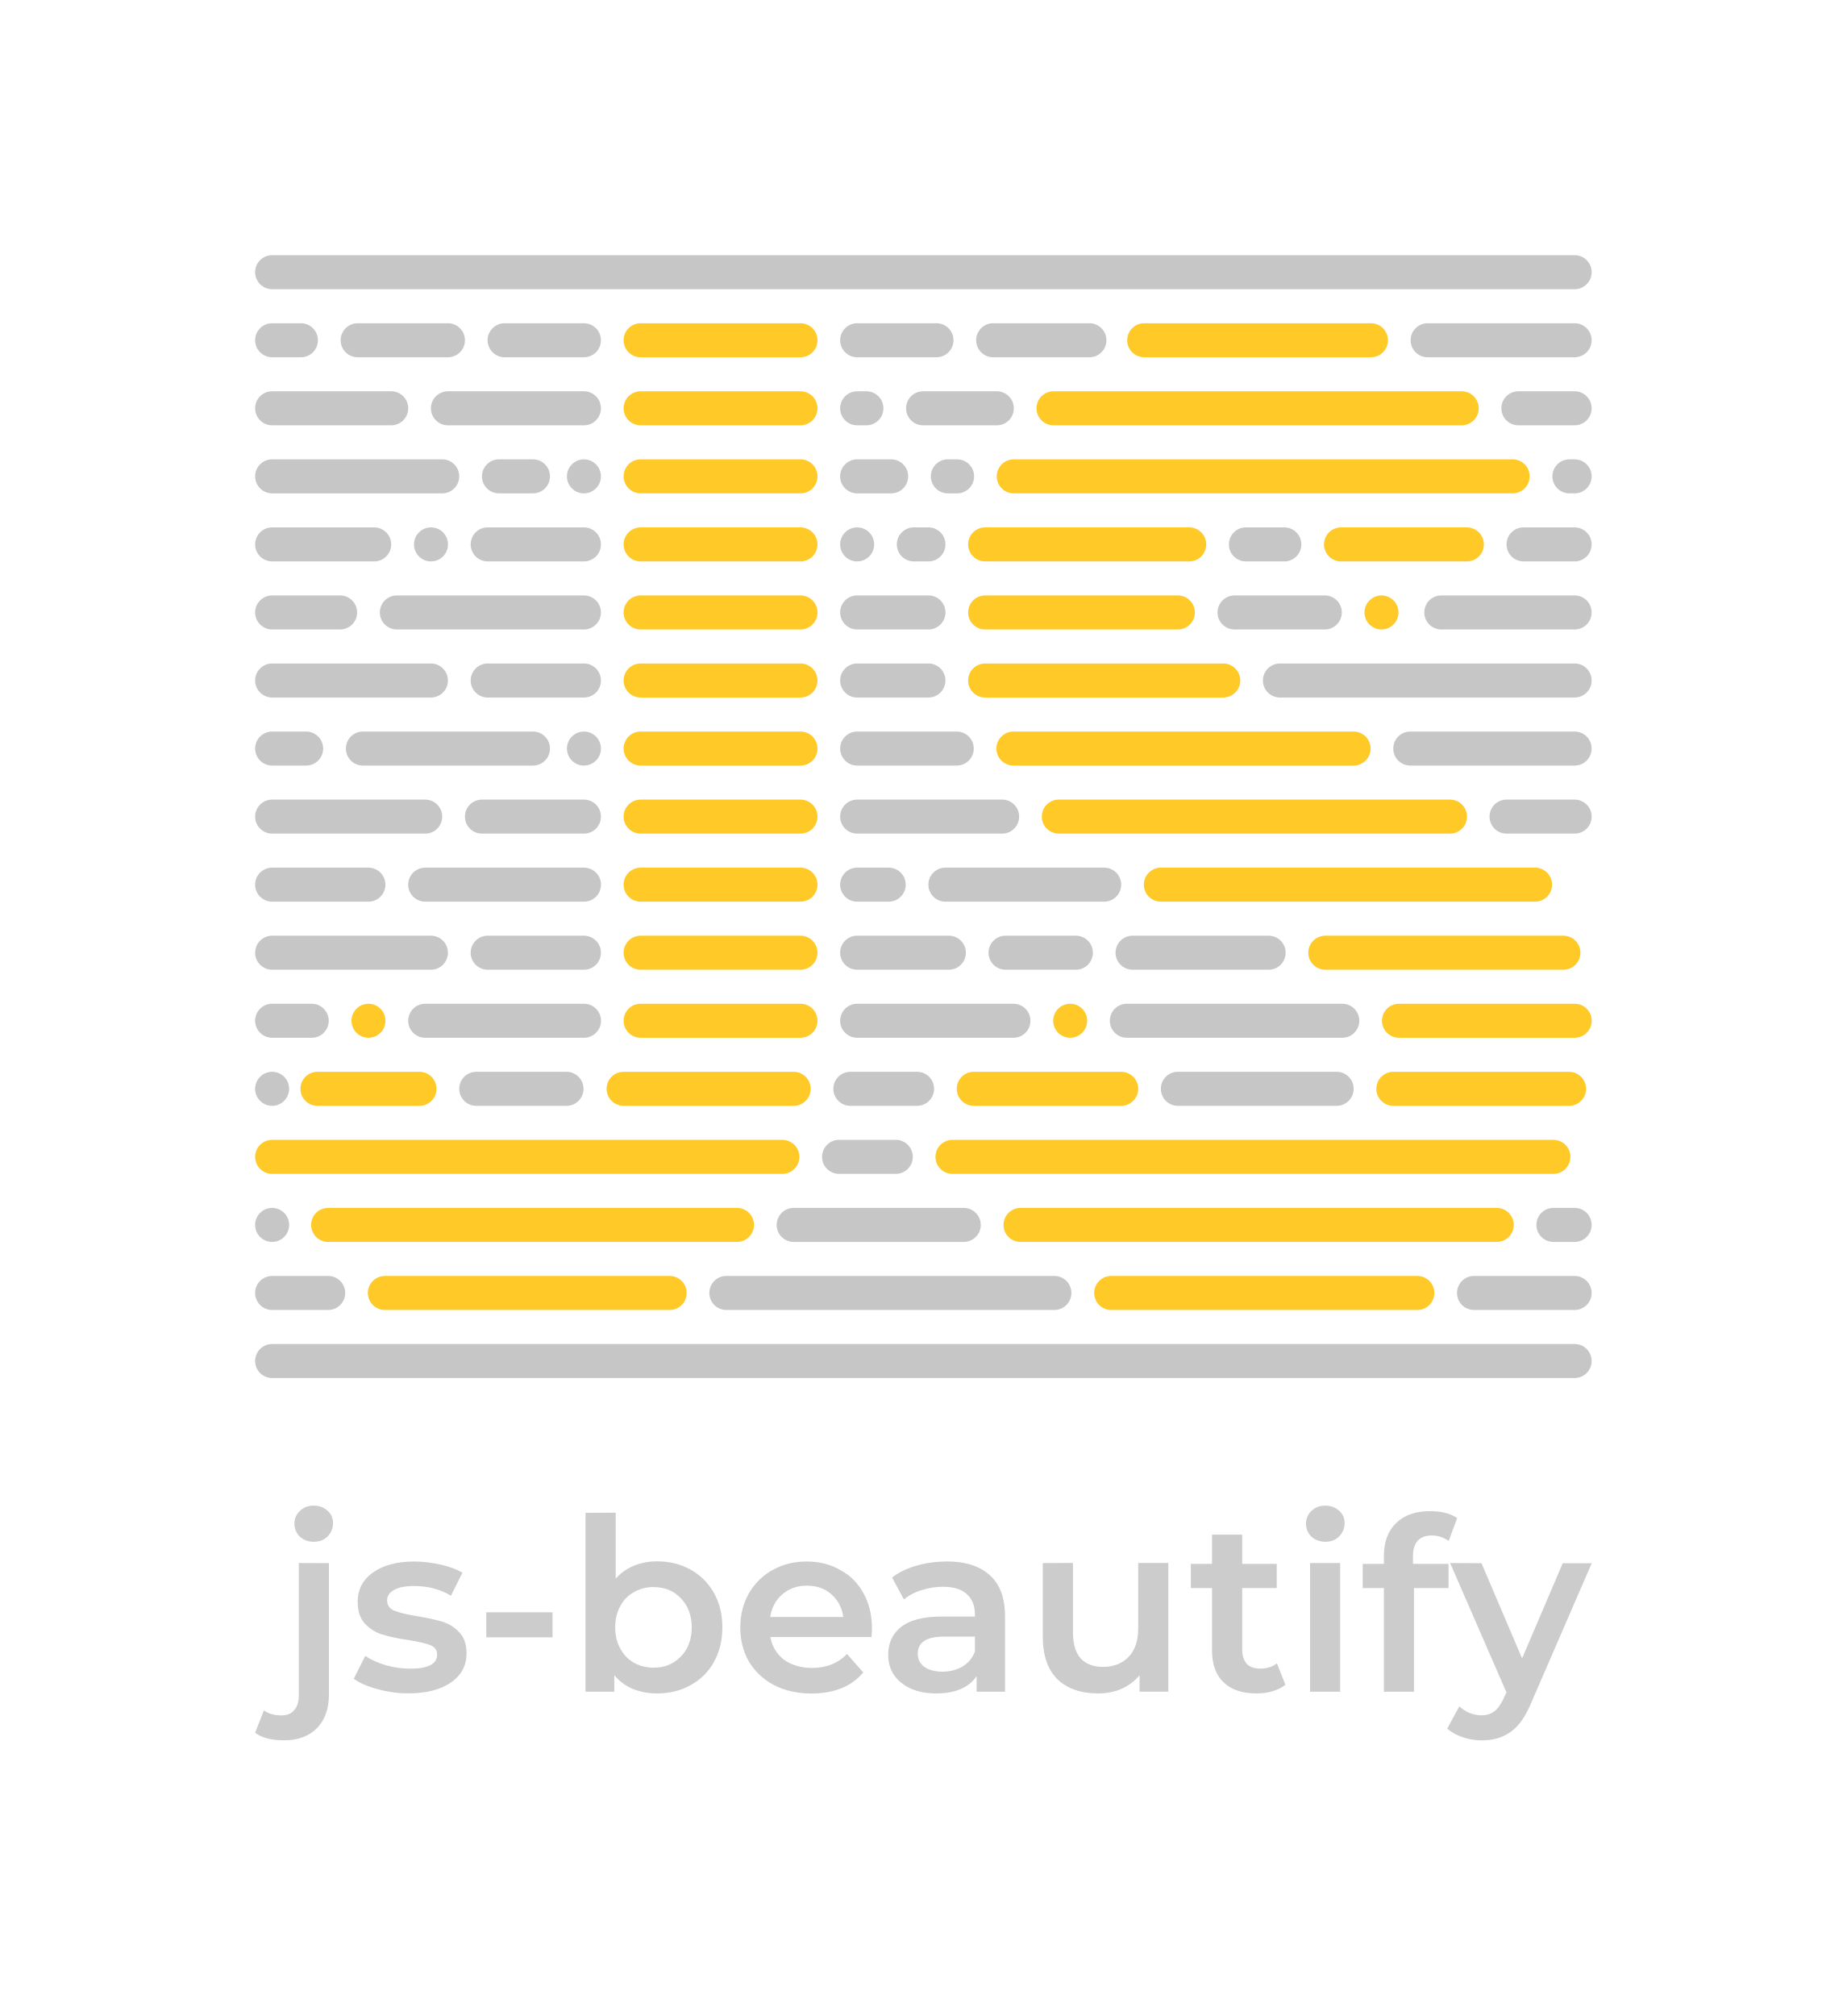
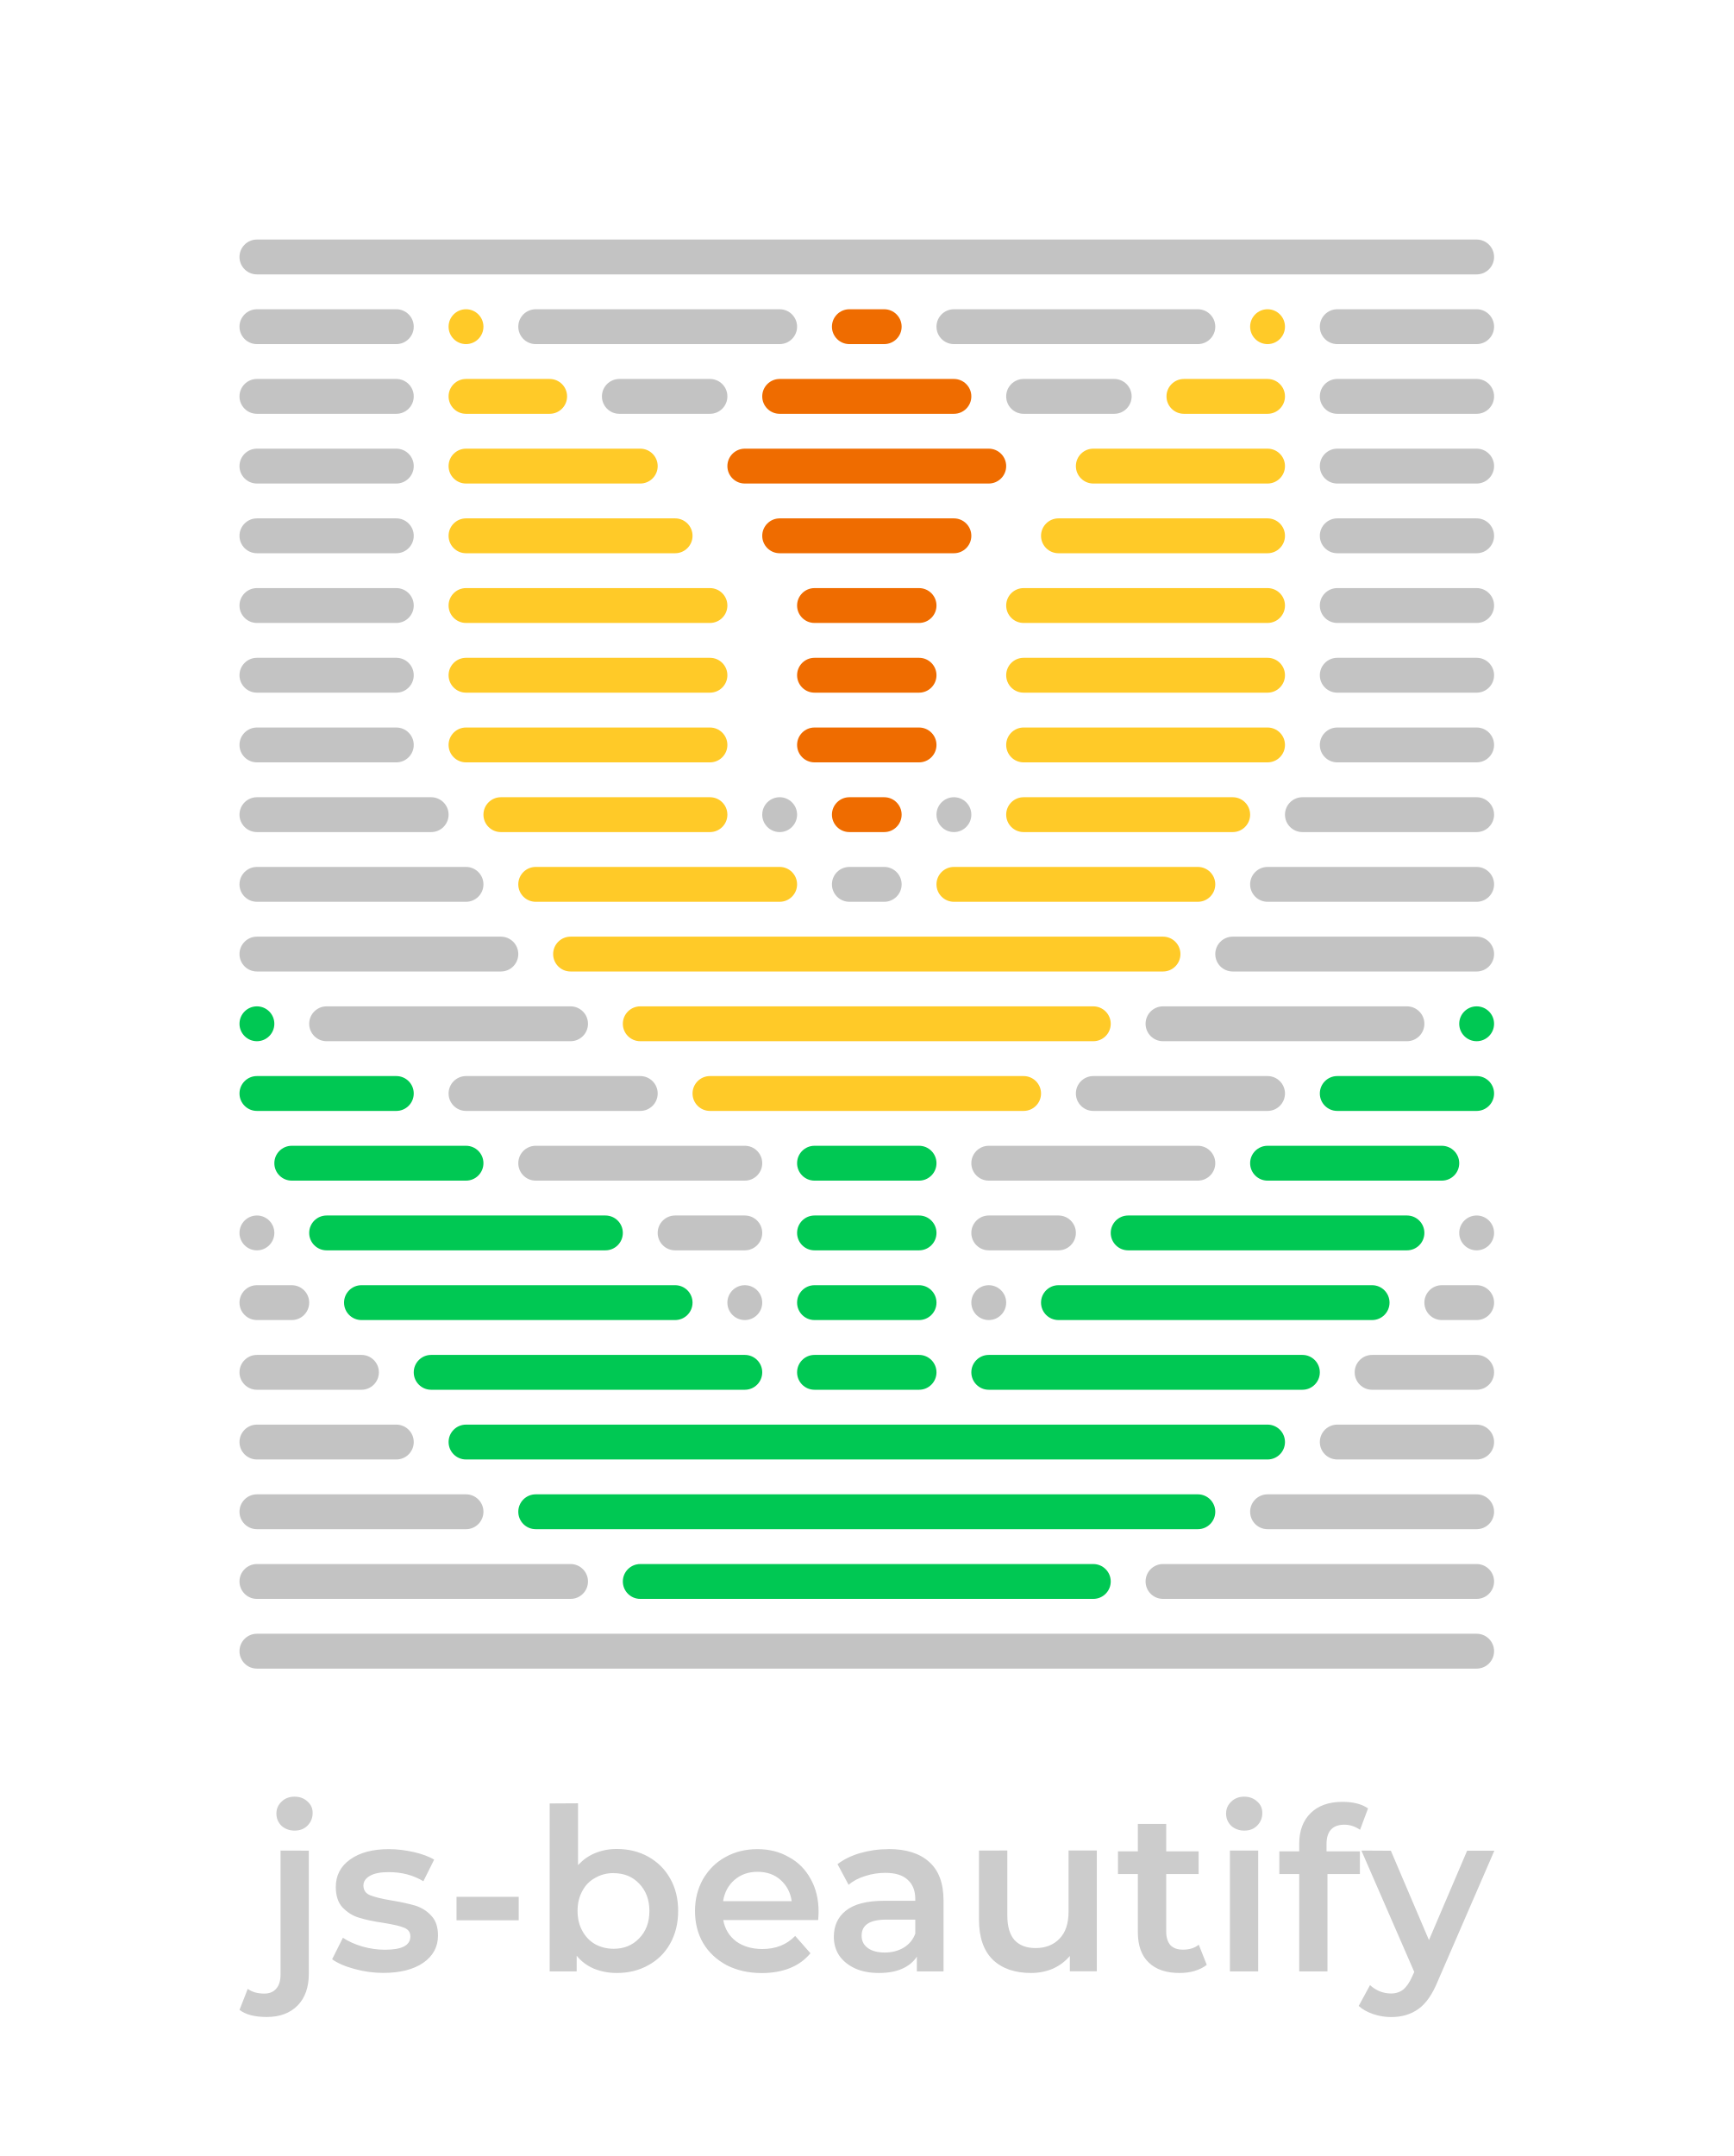
- <svg xmlns="http://www.w3.org/2000/svg" version="1.1" viewBox="0 0 217.168 237">
-   <g id="javascript">
-     <rect x="43.256" y="150" width="37.488" height="4" rx="2" fill="#ffca28" />
-     <rect x="36.584" y="142" width="52.08" height="4" rx="2" fill="#ffca28" />
-     <rect x="30" y="134" width="64" height="4" rx="2" fill="#ffca28" />
-     <rect x="35.328" y="126" width="16" height="4" rx="2" fill="#ffca28" />
-     <rect x="41.328" y="118" width="4" height="4" rx="2" fill="#ffca28" />
-     <rect x="71.328" y="126" width="24" height="4" rx="2" fill="#ffca28" />
-     <rect x="73.328" y="118" width="22.8" height="4" rx="2" fill="#ffca28" />
-     <rect x="73.328" y="110" width="22.8" height="4" rx="2" fill="#ffca28" />
-     <rect x="73.328" y="102" width="22.8" height="4" rx="2" fill="#ffca28" />
-     <rect x="73.328" y="94" width="22.8" height="4" rx="2" fill="#ffca28" />
-     <rect x="73.328" y="86" width="22.8" height="4" rx="2" fill="#ffca28" />
-     <rect x="73.328" y="78" width="22.8" height="4" rx="2" fill="#ffca28" />
-     <rect x="73.328" y="70" width="22.8" height="4" rx="2" fill="#ffca28" />
-     <rect x="73.328" y="62" width="22.8" height="4" rx="2" fill="#ffca28" />
-     <rect x="73.328" y="54" width="22.8" height="4" rx="2" fill="#ffca28" />
-     <rect x="73.328" y="46" width="22.8" height="4" rx="2" fill="#ffca28" />
-     <rect x="73.328" y="38" width="22.8" height="4" rx="2" fill="#ffca28" />
-     <rect x="128.664" y="150" width="40" height="4" rx="2" fill="#ffca28" />
-     <rect x="118" y="142" width="60" height="4" rx="2" fill="#ffca28" />
-     <rect x="110" y="134" width="74.664" height="4" rx="2" fill="#ffca28" />
-     <rect x="112.504" y="126" width="21.336" height="4" rx="2" fill="#ffca28" />
-     <rect x="123.84" y="118" width="4" height="4" rx="2" fill="#ffca28" />
-     <rect x="161.84" y="126" width="24.664" height="4" rx="2" fill="#ffca28" />
-     <rect x="162.504" y="118" width="24.664" height="4" rx="2" fill="#ffca28" />
-     <rect x="153.84" y="110" width="32" height="4" rx="2" fill="#ffca28" />
-     <rect x="134.504" y="102" width="48" height="4" rx="2" fill="#ffca28" />
-     <rect x="122.504" y="94" width="50" height="4" rx="2" fill="#ffca28" />
-     <rect x="117.168" y="86" width="44" height="4" rx="2" fill="#ffca28" />
-     <rect x="113.84" y="78" width="32" height="4" rx="2" fill="#ffca28" />
-     <rect x="113.84" y="70" width="26.664" height="4" rx="2" fill="#ffca28" />
-     <rect x="113.84" y="62" width="28" height="4" rx="2" fill="#ffca28" />
-     <rect x="160.448" y="70" width="4" height="4" rx="2" fill="#ffca28" />
-     <rect x="155.688" y="62" width="18.8" height="4" rx="2" fill="#ffca28" />
-     <rect x="117.208" y="54" width="62.664" height="4" rx="2" fill="#ffca28" />
-     <rect x="121.88" y="46" width="52" height="4" rx="2" fill="#ffca28" />
-     <rect x="132.544" y="38" width="30.664" height="4" rx="2" fill="#ffca28" />
+ <svg xmlns="http://www.w3.org/2000/svg" version="1.1" viewBox="0 0 217.168 270">
+   <g id="tulip" transform="matrix(0.873, 0, 0, 0.873, 3.807, 16.903)">
+     <rect width="5" height="5" x="60" y="25" fill="#ffca28" rx="2.5" ry="2.5" />
+     <rect width="10" height="5" x="115" y="25" fill="#ef6c00" rx="2.5" ry="2.5" />
+     <rect width="5" height="5" x="175" y="25" fill="#ffca28" rx="2.5" ry="2.5" />
+     <rect width="17" height="5" x="60" y="35" fill="#ffca28" rx="2.5" ry="2.5" />
+     <rect width="30" height="5" x="105" y="35" fill="#ef6c00" rx="2.5" ry="2.5" />
+     <rect width="17" height="5" x="163" y="35" fill="#ffca28" rx="2.5" ry="2.5" />
+     <rect width="30" height="5" x="60" y="45" fill="#ffca28" rx="2.5" ry="2.5" />
+     <rect width="40" height="5" x="100" y="45" fill="#ef6c00" rx="2.5" ry="2.5" />
+     <rect width="30" height="5" x="150" y="45" fill="#ffca28" rx="2.5" ry="2.5" />
+     <rect width="35" height="5" x="60" y="55" fill="#ffca28" rx="2.5" ry="2.5" />
+     <rect width="30" height="5" x="105" y="55" fill="#ef6c00" rx="2.5" ry="2.5" />
+     <rect width="35" height="5" x="145" y="55" fill="#ffca28" rx="2.5" ry="2.5" />
+     <rect width="40" height="5" x="60" y="65" fill="#ffca28" rx="2.5" ry="2.5" />
+     <rect width="20" height="5" x="110" y="65" fill="#ef6c00" rx="2.5" ry="2.5" />
+     <rect width="40" height="5" x="140" y="65" fill="#ffca28" rx="2.5" ry="2.5" />
+     <rect width="40" height="5" x="60" y="75" fill="#ffca28" rx="2.5" ry="2.5" />
+     <rect width="20" height="5" x="110" y="75" fill="#ef6c00" rx="2.5" ry="2.5" />
+     <rect width="40" height="5" x="140" y="75" fill="#ffca28" rx="2.5" ry="2.5" />
+     <rect width="40" height="5" x="60" y="85" fill="#ffca28" rx="2.5" ry="2.5" />
+     <rect width="20" height="5" x="110" y="85" fill="#ef6c00" rx="2.5" ry="2.5" />
+     <rect width="40" height="5" x="140" y="85" fill="#ffca28" rx="2.5" ry="2.5" />
+     <rect width="35" height="5" x="65" y="95" fill="#ffca28" rx="2.5" ry="2.5" />
+     <rect width="10" height="5" x="115" y="95" fill="#ef6c00" rx="2.5" ry="2.5" />
+     <rect width="35" height="5" x="140" y="95" fill="#ffca28" rx="2.5" ry="2.5" />
+     <rect width="40" height="5" x="70" y="105" fill="#ffca28" rx="2.5" ry="2.5" />
+     <rect width="40" height="5" x="130" y="105" fill="#ffca28" rx="2.5" ry="2.5" />
+     <rect width="90" height="5" x="75" y="115" fill="#ffca28" rx="2.5" ry="2.5" />
+     <rect width="5" height="5" x="30" y="125" fill="#00c853" rx="2.5" ry="2.5" />
+     <rect width="70" height="5" x="85" y="125" fill="#ffca28" rx="2.5" ry="2.5" />
+     <rect width="5" height="5" x="205" y="125" fill="#00c853" rx="2.5" ry="2.5" />
+     <rect width="25" height="5" x="30" y="135" fill="#00c853" rx="2.5" ry="2.5" />
+     <rect width="50" height="5" x="95" y="135" fill="#ffca28" rx="2.5" ry="2.5" />
+     <rect width="25" height="5" x="185" y="135" fill="#00c853" rx="2.5" ry="2.5" />
+     <rect width="30" height="5" x="35" y="145" fill="#00c853" rx="2.5" ry="2.5" />
+     <rect width="20" height="5" x="110" y="145" fill="#00c853" rx="2.5" ry="2.5" />
+     <rect width="30" height="5" x="175" y="145" fill="#00c853" rx="2.5" ry="2.5" />
+     <rect width="45" height="5" x="40" y="155" fill="#00c853" rx="2.5" ry="2.5" />
+     <rect width="20" height="5" x="110" y="155" fill="#00c853" rx="2.5" ry="2.5" />
+     <rect width="45" height="5" x="155" y="155" fill="#00c853" rx="2.5" ry="2.5" />
+     <rect width="50" height="5" x="45" y="165" fill="#00c853" rx="2.5" ry="2.5" />
+     <rect width="20" height="5" x="110" y="165" fill="#00c853" rx="2.5" ry="2.5" />
+     <rect width="50" height="5" x="145" y="165" fill="#00c853" rx="2.5" ry="2.5" />
+     <rect width="50" height="5" x="55" y="175" fill="#00c853" rx="2.5" ry="2.5" />
+     <rect width="20" height="5" x="110" y="175" fill="#00c853" rx="2.5" ry="2.5" />
+     <rect width="50" height="5" x="135" y="175" fill="#00c853" rx="2.5" ry="2.5" />
+     <rect width="120" height="5" x="60" y="185" fill="#00c853" rx="2.5" ry="2.5" />
+     <rect width="100" height="5" x="70" y="195" fill="#00c853" rx="2.5" ry="2.5" />
+     <rect width="70" height="5" x="85" y="205" fill="#00c853" rx="2.5" ry="2.5" />
  </g>
-   <g id="waterfall">
-     <rect x="30" y="158" width="157.16" height="4" rx="2" fill="#888888" fill-opacity="0.48" />
-     <rect x="30" y="150" width="10.592" height="4" rx="2" fill="#888888" fill-opacity="0.48" />
-     <rect x="30" y="142" width="4" height="4" rx="2" fill="#888888" fill-opacity="0.48" />
-     <rect x="30" y="126" width="4" height="4" rx="2" fill="#888888" fill-opacity="0.48" />
-     <rect x="30" y="118" width="8.656" height="4" rx="2" fill="#888888" fill-opacity="0.48" />
-     <rect x="54" y="126" width="14.616" height="4" rx="2" fill="#888888" fill-opacity="0.48" />
-     <rect x="48" y="118" width="22.672" height="4" rx="2" fill="#888888" fill-opacity="0.48" />
-     <rect x="30" y="110" width="22.672" height="4" rx="2" fill="#888888" fill-opacity="0.48" />
-     <rect x="55.345" y="110" width="15.32" height="4" rx="2" fill="#888888" fill-opacity="0.48" />
-     <rect x="30" y="102" width="15.32" height="4" rx="2" fill="#888888" fill-opacity="0.48" />
-     <rect x="48" y="102" width="22.672" height="4" rx="2" fill="#888888" fill-opacity="0.48" />
-     <rect x="30" y="94" width="22" height="4" rx="2" fill="#888888" fill-opacity="0.48" />
-     <rect x="54.672" y="94" width="15.992" height="4" rx="2" fill="#888888" fill-opacity="0.48" />
-     <rect x="30" y="86" width="8" height="4" rx="2" fill="#888888" fill-opacity="0.48" />
-     <rect x="40.672" y="86" width="24" height="4" rx="2" fill="#888888" fill-opacity="0.48" />
-     <rect x="66.664" y="86" width="4" height="4" rx="2" fill="#888888" fill-opacity="0.48" />
-     <rect x="30" y="78" width="22.672" height="4" rx="2" fill="#888888" fill-opacity="0.48" />
-     <rect x="55.345" y="78" width="15.32" height="4" rx="2" fill="#888888" fill-opacity="0.48" />
-     <rect x="30" y="70" width="11.992" height="4" rx="2" fill="#888888" fill-opacity="0.48" />
-     <rect x="44.664" y="70" width="26" height="4" rx="2" fill="#888888" fill-opacity="0.48" />
-     <rect x="30" y="62" width="16" height="4" rx="2" fill="#888888" fill-opacity="0.48" />
-     <rect x="48.68" y="62" width="4" height="4" rx="2" fill="#888888" fill-opacity="0.48" />
-     <rect x="55.345" y="62" width="15.32" height="4" rx="2" fill="#888888" fill-opacity="0.48" />
-     <rect x="30" y="54" width="24" height="4" rx="2" fill="#888888" fill-opacity="0.48" />
-     <rect x="56.672" y="54" width="8" height="4" rx="2" fill="#888888" fill-opacity="0.48" />
-     <rect x="66.664" y="54" width="4" height="4" rx="2" fill="#888888" fill-opacity="0.48" />
-     <rect x="30" y="46" width="18" height="4" rx="2" fill="#888888" fill-opacity="0.48" />
-     <rect x="50.672" y="46" width="19.992" height="4" rx="2" fill="#888888" fill-opacity="0.48" />
-     <rect x="30" y="38" width="7.384" height="4" rx="2" fill="#888888" fill-opacity="0.48" />
-     <rect x="40.056" y="38" width="14.616" height="4" rx="2" fill="#888888" fill-opacity="0.48" />
-     <rect x="57.336" y="38" width="13.328" height="4" rx="2" fill="#888888" fill-opacity="0.48" />
-     <rect x="83.408" y="150" width="42.576" height="4" rx="2" fill="#888888" fill-opacity="0.48" />
-     <rect x="91.328" y="142" width="24" height="4" rx="2" fill="#888888" fill-opacity="0.48" />
-     <rect x="96.664" y="134" width="10.672" height="4" rx="2" fill="#888888" fill-opacity="0.48" />
-     <rect x="97.993" y="126" width="11.848" height="4" rx="2" fill="#888888" fill-opacity="0.48" />
-     <rect x="136.504" y="126" width="22.672" height="4" rx="2" fill="#888888" fill-opacity="0.48" />
-     <rect x="98.792" y="118" width="22.376" height="4" rx="2" fill="#888888" fill-opacity="0.48" />
-     <rect x="130.504" y="118" width="29.336" height="4" rx="2" fill="#888888" fill-opacity="0.48" />
-     <rect x="98.792" y="110" width="14.784" height="4" rx="2" fill="#888888" fill-opacity="0.48" />
-     <rect x="116.24" y="110" width="12.272" height="4" rx="2" fill="#888888" fill-opacity="0.48" />
-     <rect x="131.176" y="110" width="20" height="4" rx="2" fill="#888888" fill-opacity="0.48" />
-     <rect x="98.792" y="102" width="7.712" height="4" rx="2" fill="#888888" fill-opacity="0.48" />
-     <rect x="109.168" y="102" width="22.672" height="4" rx="2" fill="#888888" fill-opacity="0.48" />
-     <rect x="98.792" y="94" width="21.048" height="4" rx="2" fill="#888888" fill-opacity="0.48" />
-     <rect x="98.792" y="86" width="15.712" height="4" rx="2" fill="#888888" fill-opacity="0.48" />
-     <rect x="98.792" y="78" width="12.384" height="4" rx="2" fill="#888888" fill-opacity="0.48" />
-     <rect x="98.792" y="70" width="12.384" height="4" rx="2" fill="#888888" fill-opacity="0.48" />
-     <rect x="98.792" y="62" width="4" height="4" rx="2" fill="#888888" fill-opacity="0.48" />
-     <rect x="105.456" y="62" width="5.72" height="4" rx="2" fill="#888888" fill-opacity="0.48" />
-     <rect x="98.792" y="54" width="8" height="4" rx="2" fill="#888888" fill-opacity="0.48" />
-     <rect x="109.456" y="54" width="5.088" height="4" rx="2" fill="#888888" fill-opacity="0.48" />
-     <rect x="98.792" y="46" width="5.088" height="4" rx="2" fill="#888888" fill-opacity="0.48" />
-     <rect x="106.544" y="46" width="12.672" height="4" rx="2" fill="#888888" fill-opacity="0.48" />
-     <rect x="98.792" y="38" width="13.328" height="4" rx="2" fill="#888888" fill-opacity="0.48" />
-     <rect x="114.784" y="38" width="15.32" height="4" rx="2" fill="#888888" fill-opacity="0.48" />
-     <rect x="171.328" y="150" width="15.832" height="4" rx="2" fill="#888888" fill-opacity="0.48" />
-     <rect x="180.664" y="142" width="6.496" height="4" rx="2" fill="#888888" fill-opacity="0.48" />
-     <rect x="175.152" y="94" width="12.008" height="4" rx="2" fill="#888888" fill-opacity="0.48" />
-     <rect x="163.832" y="86" width="23.328" height="4" rx="2" fill="#888888" fill-opacity="0.48" />
-     <rect x="148.504" y="78" width="38.656" height="4" rx="2" fill="#888888" fill-opacity="0.48" />
-     <rect x="143.168" y="70" width="14.616" height="4" rx="2" fill="#888888" fill-opacity="0.48" />
-     <rect x="144.504" y="62" width="8.52" height="4" rx="2" fill="#888888" fill-opacity="0.48" />
-     <rect x="167.48" y="70" width="19.68" height="4" rx="2" fill="#888888" fill-opacity="0.48" />
-     <rect x="177.152" y="62" width="10.008" height="4" rx="2" fill="#888888" fill-opacity="0.48" />
-     <rect x="182.544" y="54" width="4.616" height="4" rx="2" fill="#888888" fill-opacity="0.48" />
-     <rect x="176.544" y="46" width="10.616" height="4" rx="2" fill="#888888" fill-opacity="0.48" />
-     <rect x="165.872" y="38" width="21.288" height="4" rx="2" fill="#888888" fill-opacity="0.48" />
-     <rect x="30" y="30" width="157.16" height="4" rx="2" fill="#888888" fill-opacity="0.48" />
+   <g id="waterfall" fill-opacity="0.5" transform="matrix(0.873,0,0,0.873,3.807,16.903)">
+     <rect width="180" height="5" x="30" y="15" fill="#888888" rx="2.5" ry="2.5" />
+     <rect width="25" height="5" x="30" y="25" fill="#888888" rx="2.5" ry="2.5" />
+     <rect width="40" height="5" x="70" y="25" fill="#888888" rx="2.5" ry="2.5" />
+     <rect width="40" height="5" x="130" y="25" fill="#888888" rx="2.5" ry="2.5" />
+     <rect width="25" height="5" x="185" y="25" fill="#888888" rx="2.5" ry="2.5" />
+     <rect width="25" height="5" x="30" y="35" fill="#888888" rx="2.5" ry="2.5" />
+     <rect width="18" height="5" x="82" y="35" fill="#888888" rx="2.5" ry="2.5" />
+     <rect width="18" height="5" x="140" y="35" fill="#888888" rx="2.5" ry="2.5" />
+     <rect width="25" height="5" x="185" y="35" fill="#888888" rx="2.5" ry="2.5" />
+     <rect width="25" height="5" x="30" y="45" fill="#888888" rx="2.5" ry="2.5" />
+     <rect width="25" height="5" x="185" y="45" fill="#888888" rx="2.5" ry="2.5" />
+     <rect width="25" height="5" x="30" y="55" fill="#888888" rx="2.5" ry="2.5" />
+     <rect width="25" height="5" x="185" y="55" fill="#888888" rx="2.5" ry="2.5" />
+     <rect width="25" height="5" x="30" y="65" fill="#888888" rx="2.5" ry="2.5" />
+     <rect width="25" height="5" x="185" y="65" fill="#888888" rx="2.5" ry="2.5" />
+     <rect width="25" height="5" x="30" y="75" fill="#888888" rx="2.5" ry="2.5" />
+     <rect width="25" height="5" x="185" y="75" fill="#888888" rx="2.5" ry="2.5" />
+     <rect width="25" height="5" x="30" y="85" fill="#888888" rx="2.5" ry="2.5" />
+     <rect width="25" height="5" x="185" y="85" fill="#888888" rx="2.5" ry="2.5" />
+     <rect width="30" height="5" x="30" y="95" fill="#888888" rx="2.5" ry="2.5" />
+     <rect width="5" height="5" x="105" y="95" fill="#888888" rx="2.5" ry="2.5" />
+     <rect width="5" height="5" x="130" y="95" fill="#888888" rx="2.5" ry="2.5" />
+     <rect width="30" height="5" x="180" y="95" fill="#888888" rx="2.5" ry="2.5" />
+     <rect width="35" height="5" x="30" y="105" fill="#888888" rx="2.5" ry="2.5" />
+     <rect width="10" height="5" x="115" y="105" fill="#888888" rx="2.5" ry="2.5" />
+     <rect width="35" height="5" x="175" y="105" fill="#888888" rx="2.5" ry="2.5" />
+     <rect width="40" height="5" x="30" y="115" fill="#888888" rx="2.5" ry="2.5" />
+     <rect width="40" height="5" x="170" y="115" fill="#888888" rx="2.5" ry="2.5" />
+     <rect width="40" height="5" x="40" y="125" fill="#888888" rx="2.5" ry="2.5" />
+     <rect width="40" height="5" x="160" y="125" fill="#888888" rx="2.5" ry="2.5" />
+     <rect width="30" height="5" x="60" y="135" fill="#888888" rx="2.5" ry="2.5" />
+     <rect width="30" height="5" x="150" y="135" fill="#888888" rx="2.5" ry="2.5" />
+     <rect width="35" height="5" x="70" y="145" fill="#888888" rx="2.5" ry="2.5" />
+     <rect width="35" height="5" x="135" y="145" fill="#888888" rx="2.5" ry="2.5" />
+     <rect width="5" height="5" x="30" y="155" fill="#888888" rx="2.5" ry="2.5" />
+     <rect width="15" height="5" x="90" y="155" fill="#888888" rx="2.5" ry="2.5" />
+     <rect width="15" height="5" x="135" y="155" fill="#888888" rx="2.5" ry="2.5" />
+     <rect width="5" height="5" x="205" y="155" fill="#888888" rx="2.5" ry="2.5" />
+     <rect width="10" height="5" x="30" y="165" fill="#888888" rx="2.5" ry="2.5" />
+     <rect width="5" height="5" x="100" y="165" fill="#888888" rx="2.5" ry="2.5" />
+     <rect width="5" height="5" x="135" y="165" fill="#888888" rx="2.5" ry="2.5" />
+     <rect width="10" height="5" x="200" y="165" fill="#888888" rx="2.5" ry="2.5" />
+     <rect width="20" height="5" x="30" y="175" fill="#888888" rx="2.5" ry="2.5" />
+     <rect width="20" height="5" x="190" y="175" fill="#888888" rx="2.5" ry="2.5" />
+     <rect width="25" height="5" x="30" y="185" fill="#888888" rx="2.5" ry="2.5" />
+     <rect width="25" height="5" x="185" y="185" fill="#888888" rx="2.5" ry="2.5" />
+     <rect width="35" height="5" x="30" y="195" fill="#888888" rx="2.5" ry="2.5" />
+     <rect width="35" height="5" x="175" y="195" fill="#888888" rx="2.5" ry="2.5" />
+     <rect width="50" height="5" x="30" y="205" fill="#888888" rx="2.5" ry="2.5" />
+     <rect width="50" height="5" x="160" y="205" fill="#888888" rx="2.5" ry="2.5" />
+     <rect width="180" height="5" x="30" y="215" fill="#888888" rx="2.5" ry="2.5" />
  </g>
-   <path id="banner-text" d="m 36.89 177 c -0.64 0 -1.19 0.2 -1.62 0.62 -0.43 0.4 -0.65 0.9 -0.65 1.5 0 0.6 0.22 1.12 0.65 1.54 0.43 0.38 0.99 0.59 1.62 0.59 0.67 0 1.2 -0.2 1.62 -0.62 0.43 -0.43 0.65 -0.97 0.65 -1.59 0 -0.59 -0.22 -1.07 -0.65 -1.44 C 38.08 177.2 37.54 177 36.89 177 Z m 118.95 0 c -0.64 0 -1.19 0.2 -1.62 0.62 -0.43 0.4 -0.65 0.9 -0.65 1.5 0 0.6 0.22 1.12 0.65 1.54 0.43 0.38 0.99 0.59 1.62 0.59 0.67 0 1.2 -0.2 1.62 -0.62 0.43 -0.43 0.65 -0.97 0.65 -1.59 0 -0.59 -0.22 -1.07 -0.65 -1.44 C 157.02 177.2 156.49 177 155.83 177 Z m 12.31 0.65 c -1.72 0 -3.04 0.47 -4 1.42 -0.94 0.92 -1.42 2.21 -1.42 3.83 v 0.95 h -2.49 v 2.84 h 2.49 v 12.19 h 3.54 v -12.19 h 4.06 v -2.84 h -4.18 v -0.9 c 0 -1.62 0.75 -2.44 2.24 -2.44 0.7 0 1.35 0.22 1.96 0.64 l 1 -2.68 c -0.79 -0.55 -1.84 -0.82 -3.21 -0.82 z m -99.3 0.2 v 21.03 h 3.38 v -1.96 c 0.59 0.72 1.3 1.25 2.16 1.62 0.87 0.35 1.82 0.54 2.86 0.54 1.47 0 2.79 -0.32 3.95 -0.97 1.17 -0.64 2.09 -1.54 2.74 -2.71 0.67 -1.2 1 -2.56 1 -4.1 0 -1.52 -0.33 -2.88 -1 -4.05 -0.65 -1.17 -1.57 -2.07 -2.74 -2.73 -1.15 -0.64 -2.47 -0.97 -3.95 -0.97 -0.99 0 -1.89 0.18 -2.71 0.52 -0.82 0.33 -1.52 0.84 -2.14 1.5 v -7.74 z m 73.67 2.56 v 3.44 h -2.49 v 2.84 h 2.49 v 7.29 c 0 1.66 0.45 2.93 1.37 3.8 0.9 0.87 2.19 1.3 3.85 1.3 0.67 0 1.29 -0.08 1.87 -0.25 0.6 -0.18 1.12 -0.43 1.54 -0.77 l -1 -2.52 c -0.52 0.42 -1.19 0.62 -1.97 0.62 -0.69 0 -1.2 -0.18 -1.57 -0.55 -0.35 -0.4 -0.54 -0.97 -0.54 -1.71 v -7.21 h 4.06 v -2.84 h -4.06 v -3.44 z m -93.8 3.16 c -2.04 0 -3.66 0.43 -4.87 1.3 -1.2 0.85 -1.79 2.01 -1.79 3.44 0 1.09 0.28 1.96 0.85 2.57 0.59 0.6 1.25 1.04 2.04 1.27 0.79 0.25 1.81 0.47 3.06 0.65 1.19 0.2 2.06 0.38 2.57 0.6 0.55 0.2 0.82 0.57 0.82 1.1 0 1.12 -1.05 1.67 -3.18 1.67 -0.92 0 -1.86 -0.13 -2.83 -0.4 -0.95 -0.28 -1.76 -0.65 -2.44 -1.1 l -1.35 2.69 c 0.69 0.5 1.62 0.9 2.81 1.22 1.17 0.32 2.36 0.49 3.59 0.49 2.11 0 3.78 -0.42 5.02 -1.27 1.22 -0.85 1.84 -1.99 1.84 -3.41 0 -1.07 -0.28 -1.91 -0.85 -2.49 -0.54 -0.59 -1.2 -1 -1.97 -1.25 -0.79 -0.23 -1.77 -0.45 -2.98 -0.65 -1.22 -0.2 -2.11 -0.42 -2.69 -0.65 -0.57 -0.23 -0.85 -0.65 -0.85 -1.22 0 -0.5 0.27 -0.9 0.79 -1.2 0.55 -0.33 1.34 -0.48 2.39 -0.48 1.61 0 3.04 0.37 4.33 1.14 l 1.35 -2.71 c -0.65 -0.38 -1.5 -0.7 -2.54 -0.94 -1.04 -0.23 -2.07 -0.37 -3.13 -0.37 z m 46.16 0 c -1.49 0 -2.84 0.33 -4.03 1 -1.19 0.65 -2.12 1.59 -2.81 2.78 -0.65 1.17 -0.99 2.49 -0.99 3.96 0 1.5 0.33 2.84 1.02 4.03 0.7 1.17 1.69 2.09 2.94 2.76 1.27 0.65 2.74 0.99 4.4 0.99 1.3 0 2.47 -0.2 3.53 -0.62 1.04 -0.42 1.89 -1.04 2.57 -1.86 l -1.91 -2.17 c -1.07 1.1 -2.44 1.64 -4.11 1.64 -1.3 0 -2.39 -0.32 -3.28 -0.95 -0.87 -0.67 -1.42 -1.55 -1.62 -2.68 h 11.89 c 0.03 -0.45 0.05 -0.8 0.05 -1.04 0 -1.55 -0.33 -2.93 -0.99 -4.1 -0.65 -1.19 -1.55 -2.11 -2.73 -2.74 -1.15 -0.67 -2.47 -1 -3.95 -1 z m 16.42 0 c -1.25 0 -2.42 0.17 -3.54 0.49 -1.12 0.32 -2.07 0.79 -2.86 1.39 l 1.39 2.59 c 0.57 -0.49 1.25 -0.85 2.07 -1.1 0.82 -0.27 1.67 -0.4 2.52 -0.4 1.24 0 2.17 0.28 2.79 0.85 0.65 0.57 0.97 1.37 0.97 2.42 v 0.23 h -3.91 c -2.17 0 -3.78 0.42 -4.8 1.25 -1 0.8 -1.49 1.89 -1.49 3.26 0 0.87 0.22 1.66 0.67 2.34 0.47 0.69 1.14 1.22 1.99 1.62 0.85 0.38 1.84 0.57 2.98 0.57 1.14 0 2.09 -0.17 2.89 -0.52 0.82 -0.35 1.44 -0.87 1.87 -1.52 v 1.84 h 3.34 v -8.88 c 0 -2.16 -0.6 -3.76 -1.79 -4.82 -1.17 -1.07 -2.88 -1.62 -5.1 -1.62 z m -76.16 0.18 v 15.5 c 0 0.8 -0.18 1.39 -0.54 1.79 -0.35 0.42 -0.85 0.62 -1.5 0.62 -0.85 0 -1.54 -0.2 -2.07 -0.59 L 30 203.7 c 0.77 0.6 1.91 0.89 3.41 0.89 1.66 0 2.94 -0.49 3.88 -1.45 0.92 -0.95 1.39 -2.27 1.39 -3.96 v -15.42 z m 87.48 0 v 8.64 c 0 2.21 0.57 3.88 1.72 5.02 1.17 1.12 2.78 1.67 4.8 1.67 0.97 0 1.89 -0.18 2.74 -0.54 0.85 -0.38 1.55 -0.92 2.12 -1.59 v 1.92 h 3.38 v -15.13 h -3.54 v 7.66 c 0 1.47 -0.37 2.61 -1.14 3.39 -0.74 0.77 -1.74 1.17 -2.99 1.17 -1.14 0 -2.02 -0.33 -2.64 -1 -0.6 -0.69 -0.9 -1.71 -0.9 -3.06 v -8.16 z m 31.43 0 v 15.13 h 3.54 v -15.13 z m 16.47 0 6.62 15.2 -0.27 0.59 c -0.33 0.75 -0.72 1.3 -1.12 1.62 -0.4 0.32 -0.92 0.49 -1.54 0.49 -0.47 0 -0.95 -0.1 -1.42 -0.28 -0.45 -0.2 -0.85 -0.45 -1.19 -0.77 l -1.42 2.61 c 0.47 0.43 1.09 0.77 1.82 1.02 0.74 0.25 1.49 0.37 2.24 0.37 1.34 0 2.47 -0.33 3.43 -1.02 0.94 -0.67 1.74 -1.82 2.41 -3.46 l 7.09 -16.35 h -3.41 l -4.78 11.19 -4.77 -11.19 z m -75.64 2.66 c 1.15 0 2.12 0.33 2.89 1.02 0.77 0.69 1.24 1.57 1.39 2.66 h -8.59 c 0.17 -1.1 0.65 -1.99 1.42 -2.66 0.8 -0.69 1.76 -1.02 2.89 -1.02 z m -18.02 0.17 c 1.3 0 2.36 0.43 3.19 1.3 0.85 0.87 1.29 2.02 1.29 3.43 0 1.42 -0.43 2.57 -1.29 3.44 -0.84 0.87 -1.89 1.3 -3.19 1.3 -0.85 0 -1.62 -0.2 -2.31 -0.57 -0.69 -0.4 -1.22 -0.95 -1.61 -1.67 -0.4 -0.72 -0.6 -1.55 -0.6 -2.51 0 -0.94 0.2 -1.77 0.6 -2.49 0.38 -0.72 0.92 -1.27 1.61 -1.64 0.69 -0.4 1.45 -0.6 2.31 -0.6 z m -19.68 2.96 v 2.94 h 7.79 v -2.94 z m 53.8 2.86 h 3.66 v 1.76 c -0.28 0.75 -0.77 1.34 -1.47 1.76 -0.69 0.4 -1.47 0.6 -2.36 0.6 -0.9 0 -1.62 -0.2 -2.12 -0.57 -0.52 -0.38 -0.77 -0.89 -0.77 -1.54 0 -1.34 1.02 -2.01 3.06 -2.01 z" fill="#cccccc" />
+   <path id="banner-text" d="m 36.89,225 c -0.64,0 -1.19,0.2 -1.62,0.62 -0.43,0.4 -0.65,0.9 -0.65,1.5 0,0.6 0.22,1.12 0.65,1.54 0.43,0.38 0.99,0.59 1.62,0.59 0.67,0 1.2,-0.2 1.62,-0.62 0.43,-0.43 0.65,-0.97 0.65,-1.59 0,-0.59 -0.22,-1.07 -0.65,-1.44 -0.43,-0.4 -0.97,-0.6 -1.62,-0.6 z m 118.95,0 c -0.64,0 -1.19,0.2 -1.62,0.62 -0.43,0.4 -0.65,0.9 -0.65,1.5 0,0.6 0.22,1.12 0.65,1.54 0.43,0.38 0.99,0.59 1.62,0.59 0.67,0 1.2,-0.2 1.62,-0.62 0.43,-0.43 0.65,-0.97 0.65,-1.59 0,-0.59 -0.22,-1.07 -0.65,-1.44 -0.44,-0.4 -0.97,-0.6 -1.63,-0.6 z m 12.31,0.65 c -1.72,0 -3.04,0.47 -4,1.42 -0.94,0.92 -1.42,2.21 -1.42,3.83 v 0.95 h -2.49 v 2.84 h 2.49 v 12.19 h 3.54 v -12.19 h 4.06 v -2.84 h -4.18 v -0.9 c 0,-1.62 0.75,-2.44 2.24,-2.44 0.7,0 1.35,0.22 1.96,0.64 l 1,-2.68 c -0.79,-0.55 -1.84,-0.82 -3.21,-0.82 z m -99.3,0.2 v 21.03 h 3.38 v -1.96 c 0.59,0.72 1.3,1.25 2.16,1.62 0.87,0.35 1.82,0.54 2.86,0.54 1.47,0 2.79,-0.32 3.95,-0.97 1.17,-0.64 2.09,-1.54 2.74,-2.71 0.67,-1.2 1,-2.56 1,-4.1 0,-1.52 -0.33,-2.88 -1,-4.05 -0.65,-1.17 -1.57,-2.07 -2.74,-2.73 -1.15,-0.64 -2.47,-0.97 -3.95,-0.97 -0.99,0 -1.89,0.18 -2.71,0.52 -0.82,0.33 -1.52,0.84 -2.14,1.5 v -7.74 z m 73.67,2.56 v 3.44 h -2.49 v 2.84 h 2.49 v 7.29 c 0,1.66 0.45,2.93 1.37,3.8 0.9,0.87 2.19,1.3 3.85,1.3 0.67,0 1.29,-0.08 1.87,-0.25 0.6,-0.18 1.12,-0.43 1.54,-0.77 l -1,-2.52 c -0.52,0.42 -1.19,0.62 -1.97,0.62 -0.69,0 -1.2,-0.18 -1.57,-0.55 -0.35,-0.4 -0.54,-0.97 -0.54,-1.71 v -7.21 h 4.06 v -2.84 h -4.06 v -3.44 z m -93.8,3.16 c -2.04,0 -3.66,0.43 -4.87,1.3 -1.2,0.85 -1.79,2.01 -1.79,3.44 0,1.09 0.28,1.96 0.85,2.57 0.59,0.6 1.25,1.04 2.04,1.27 0.79,0.25 1.81,0.47 3.06,0.65 1.19,0.2 2.06,0.38 2.57,0.6 0.55,0.2 0.82,0.57 0.82,1.1 0,1.12 -1.05,1.67 -3.18,1.67 -0.92,0 -1.86,-0.13 -2.83,-0.4 -0.95,-0.28 -1.76,-0.65 -2.44,-1.1 l -1.35,2.69 c 0.69,0.5 1.62,0.9 2.81,1.22 1.17,0.32 2.36,0.49 3.59,0.49 2.11,0 3.78,-0.42 5.02,-1.27 1.22,-0.85 1.84,-1.99 1.84,-3.41 0,-1.07 -0.28,-1.91 -0.85,-2.49 -0.54,-0.59 -1.2,-1 -1.97,-1.25 -0.79,-0.23 -1.77,-0.45 -2.98,-0.65 -1.22,-0.2 -2.11,-0.42 -2.69,-0.65 -0.57,-0.23 -0.85,-0.65 -0.85,-1.22 0,-0.5 0.27,-0.9 0.79,-1.2 0.55,-0.33 1.34,-0.48 2.39,-0.48 1.61,0 3.04,0.37 4.33,1.14 l 1.35,-2.71 c -0.65,-0.38 -1.5,-0.7 -2.54,-0.94 -1.04,-0.23 -2.07,-0.37 -3.13,-0.37 z m 46.16,0 c -1.49,0 -2.84,0.33 -4.03,1 -1.19,0.65 -2.12,1.59 -2.81,2.78 -0.65,1.17 -0.99,2.49 -0.99,3.96 0,1.5 0.33,2.84 1.02,4.03 0.7,1.17 1.69,2.09 2.94,2.76 1.27,0.65 2.74,0.99 4.4,0.99 1.3,0 2.47,-0.2 3.53,-0.62 1.04,-0.42 1.89,-1.04 2.57,-1.86 l -1.91,-2.17 c -1.07,1.1 -2.44,1.64 -4.11,1.64 -1.3,0 -2.39,-0.32 -3.28,-0.95 -0.87,-0.67 -1.42,-1.55 -1.62,-2.68 h 11.89 c 0.03,-0.45 0.05,-0.8 0.05,-1.04 0,-1.55 -0.33,-2.93 -0.99,-4.1 -0.65,-1.19 -1.55,-2.11 -2.73,-2.74 -1.15,-0.67 -2.47,-1 -3.95,-1 z m 16.42,0 c -1.25,0 -2.42,0.17 -3.54,0.49 -1.12,0.32 -2.07,0.79 -2.86,1.39 l 1.39,2.59 c 0.57,-0.49 1.25,-0.85 2.07,-1.1 0.82,-0.27 1.67,-0.4 2.52,-0.4 1.24,0 2.17,0.28 2.79,0.85 0.65,0.57 0.97,1.37 0.97,2.42 v 0.23 h -3.91 c -2.17,0 -3.78,0.42 -4.8,1.25 -1,0.8 -1.49,1.89 -1.49,3.26 0,0.87 0.22,1.66 0.67,2.34 0.47,0.69 1.14,1.22 1.99,1.62 0.85,0.38 1.84,0.57 2.98,0.57 1.14,0 2.09,-0.17 2.89,-0.52 0.82,-0.35 1.44,-0.87 1.87,-1.52 v 1.84 h 3.34 V 238 c 0,-2.16 -0.6,-3.76 -1.79,-4.82 -1.17,-1.07 -2.88,-1.62 -5.1,-1.62 z m -76.16,0.18 v 15.5 c 0,0.8 -0.18,1.39 -0.54,1.79 -0.35,0.42 -0.85,0.62 -1.5,0.62 -0.85,0 -1.54,-0.2 -2.07,-0.59 L 30,251.7 c 0.77,0.6 1.91,0.89 3.41,0.89 1.66,0 2.94,-0.49 3.88,-1.45 0.92,-0.95 1.39,-2.27 1.39,-3.96 v -15.42 z m 87.48,0 v 8.64 c 0,2.21 0.57,3.88 1.72,5.02 1.17,1.12 2.78,1.67 4.8,1.67 0.97,0 1.89,-0.18 2.74,-0.54 0.85,-0.38 1.55,-0.92 2.12,-1.59 v 1.92 h 3.38 v -15.13 h -3.54 v 7.66 c 0,1.47 -0.37,2.61 -1.14,3.39 -0.74,0.77 -1.74,1.17 -2.99,1.17 -1.14,0 -2.02,-0.33 -2.64,-1 -0.6,-0.69 -0.9,-1.71 -0.9,-3.06 v -8.16 z m 31.43,0 v 15.13 h 3.54 v -15.13 z m 16.47,0 6.62,15.2 -0.27,0.59 c -0.33,0.75 -0.72,1.3 -1.12,1.62 -0.4,0.32 -0.92,0.49 -1.54,0.49 -0.47,0 -0.95,-0.1 -1.42,-0.28 -0.45,-0.2 -0.85,-0.45 -1.19,-0.77 l -1.42,2.61 c 0.47,0.43 1.09,0.77 1.82,1.02 0.74,0.25 1.49,0.37 2.24,0.37 1.34,0 2.47,-0.33 3.43,-1.02 0.94,-0.67 1.74,-1.82 2.41,-3.46 l 7.09,-16.35 h -3.41 l -4.78,11.19 -4.77,-11.19 z m -75.64,2.66 c 1.15,0 2.12,0.33 2.89,1.02 0.77,0.69 1.24,1.57 1.39,2.66 h -8.59 c 0.17,-1.1 0.65,-1.99 1.42,-2.66 0.8,-0.69 1.76,-1.02 2.89,-1.02 z m -18.02,0.17 c 1.3,0 2.36,0.43 3.19,1.3 0.85,0.87 1.29,2.02 1.29,3.43 0,1.42 -0.43,2.57 -1.29,3.44 -0.84,0.87 -1.89,1.3 -3.19,1.3 -0.85,0 -1.62,-0.2 -2.31,-0.57 -0.69,-0.4 -1.22,-0.95 -1.61,-1.67 -0.4,-0.72 -0.6,-1.55 -0.6,-2.51 0,-0.94 0.2,-1.77 0.6,-2.49 0.38,-0.72 0.92,-1.27 1.61,-1.64 0.69,-0.4 1.45,-0.6 2.31,-0.6 z m -19.68,2.96 v 2.94 h 7.79 v -2.94 z m 53.8,2.86 h 3.66 v 1.76 c -0.28,0.75 -0.77,1.34 -1.47,1.76 -0.69,0.4 -1.47,0.6 -2.36,0.6 -0.9,0 -1.62,-0.2 -2.12,-0.57 -0.52,-0.38 -0.77,-0.89 -0.77,-1.54 0,-1.34 1.02,-2.01 3.06,-2.01 z" fill="#cccccc" />
</svg>
